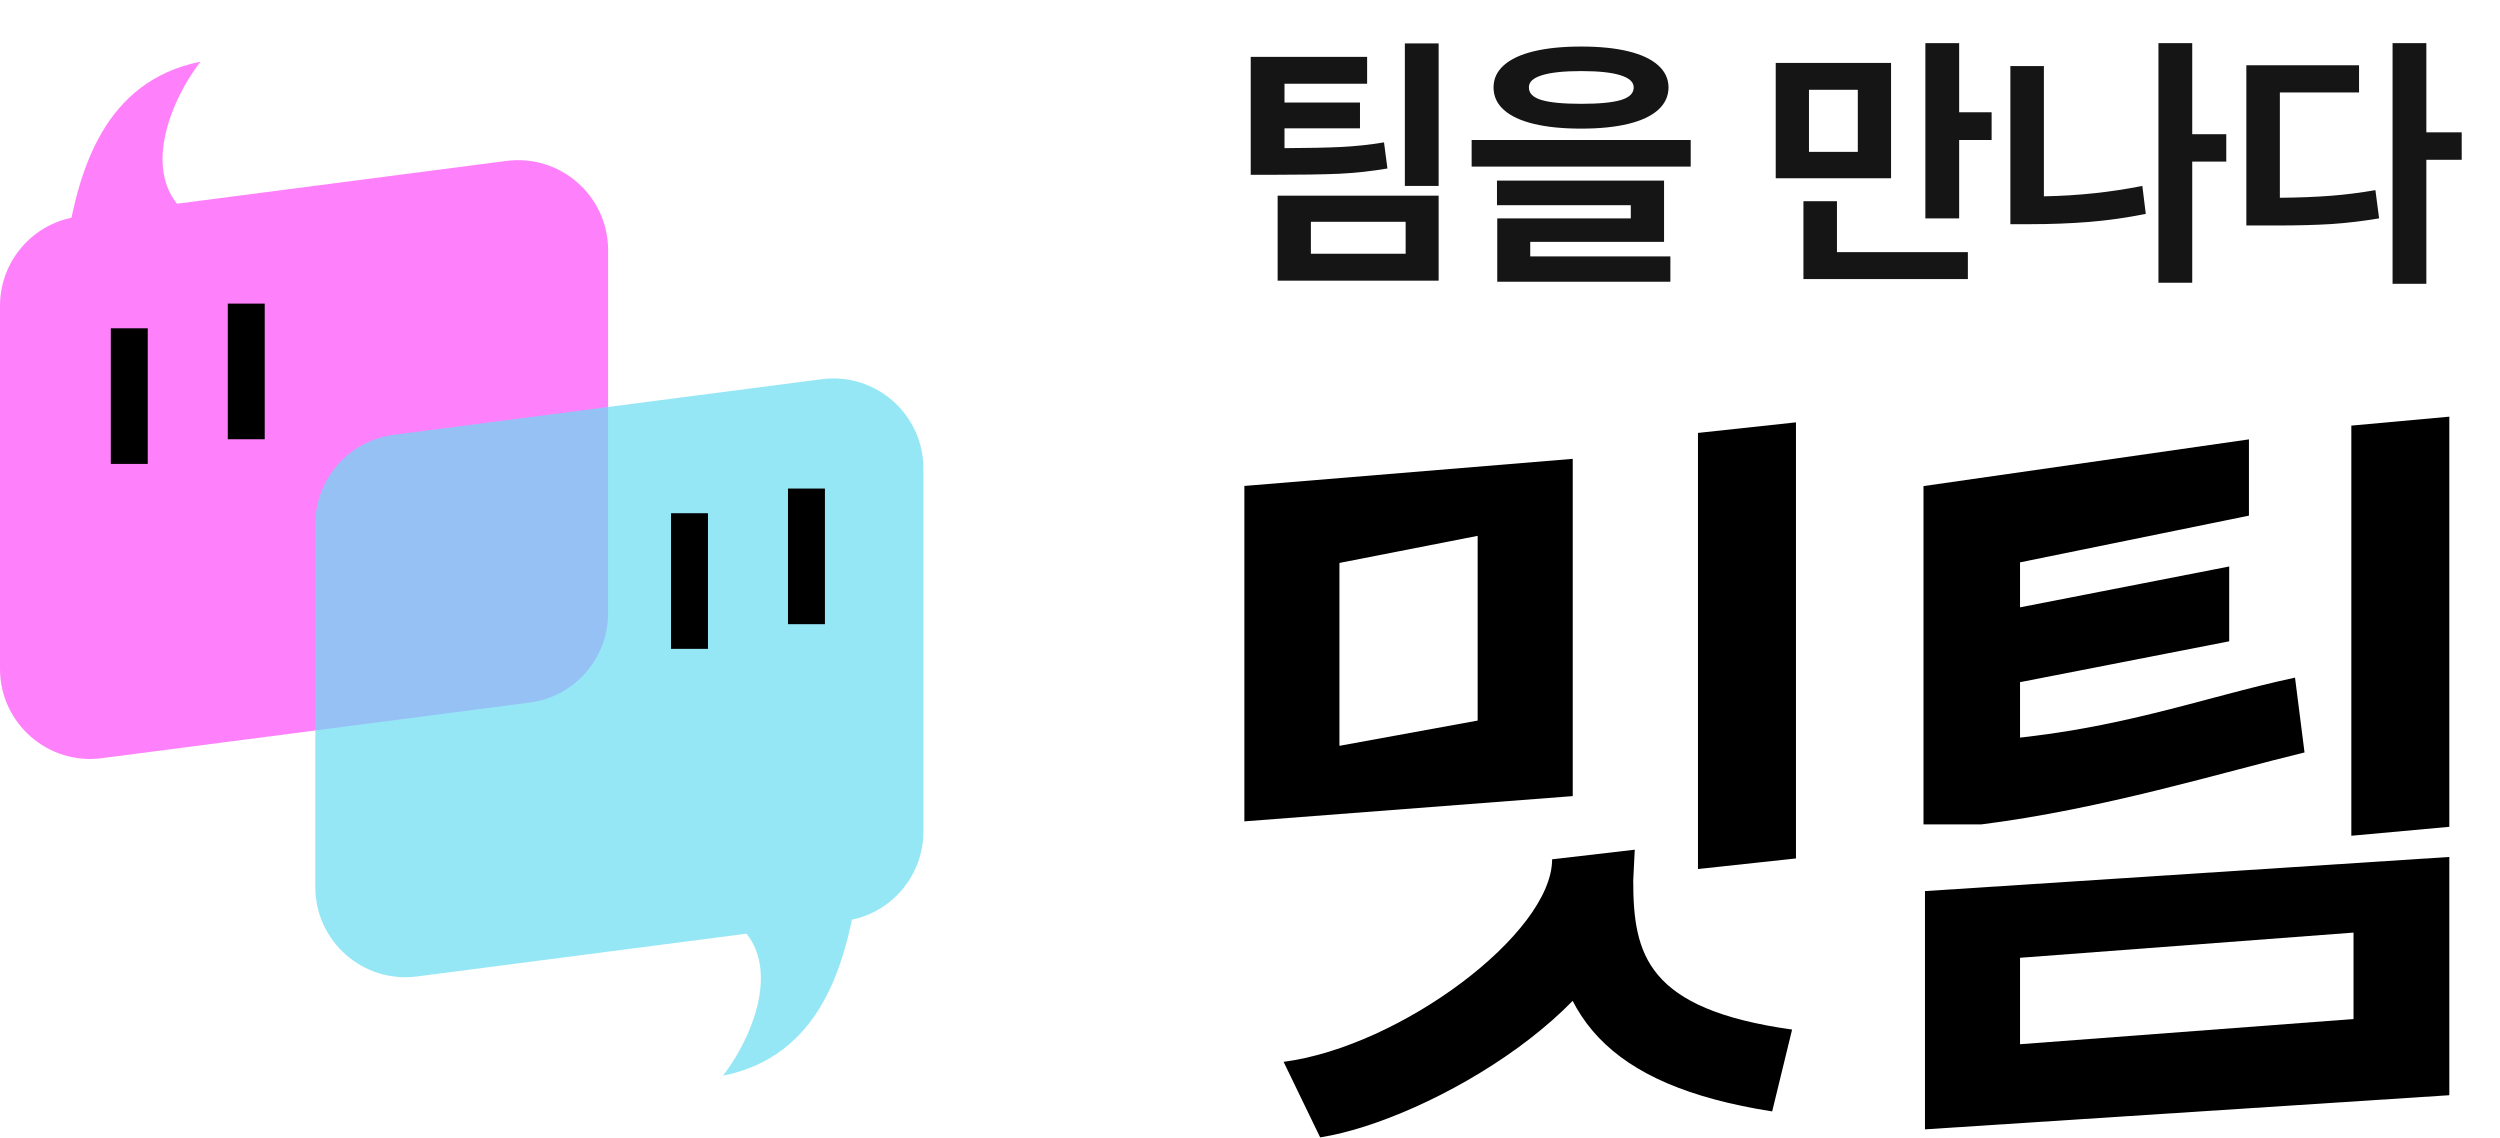
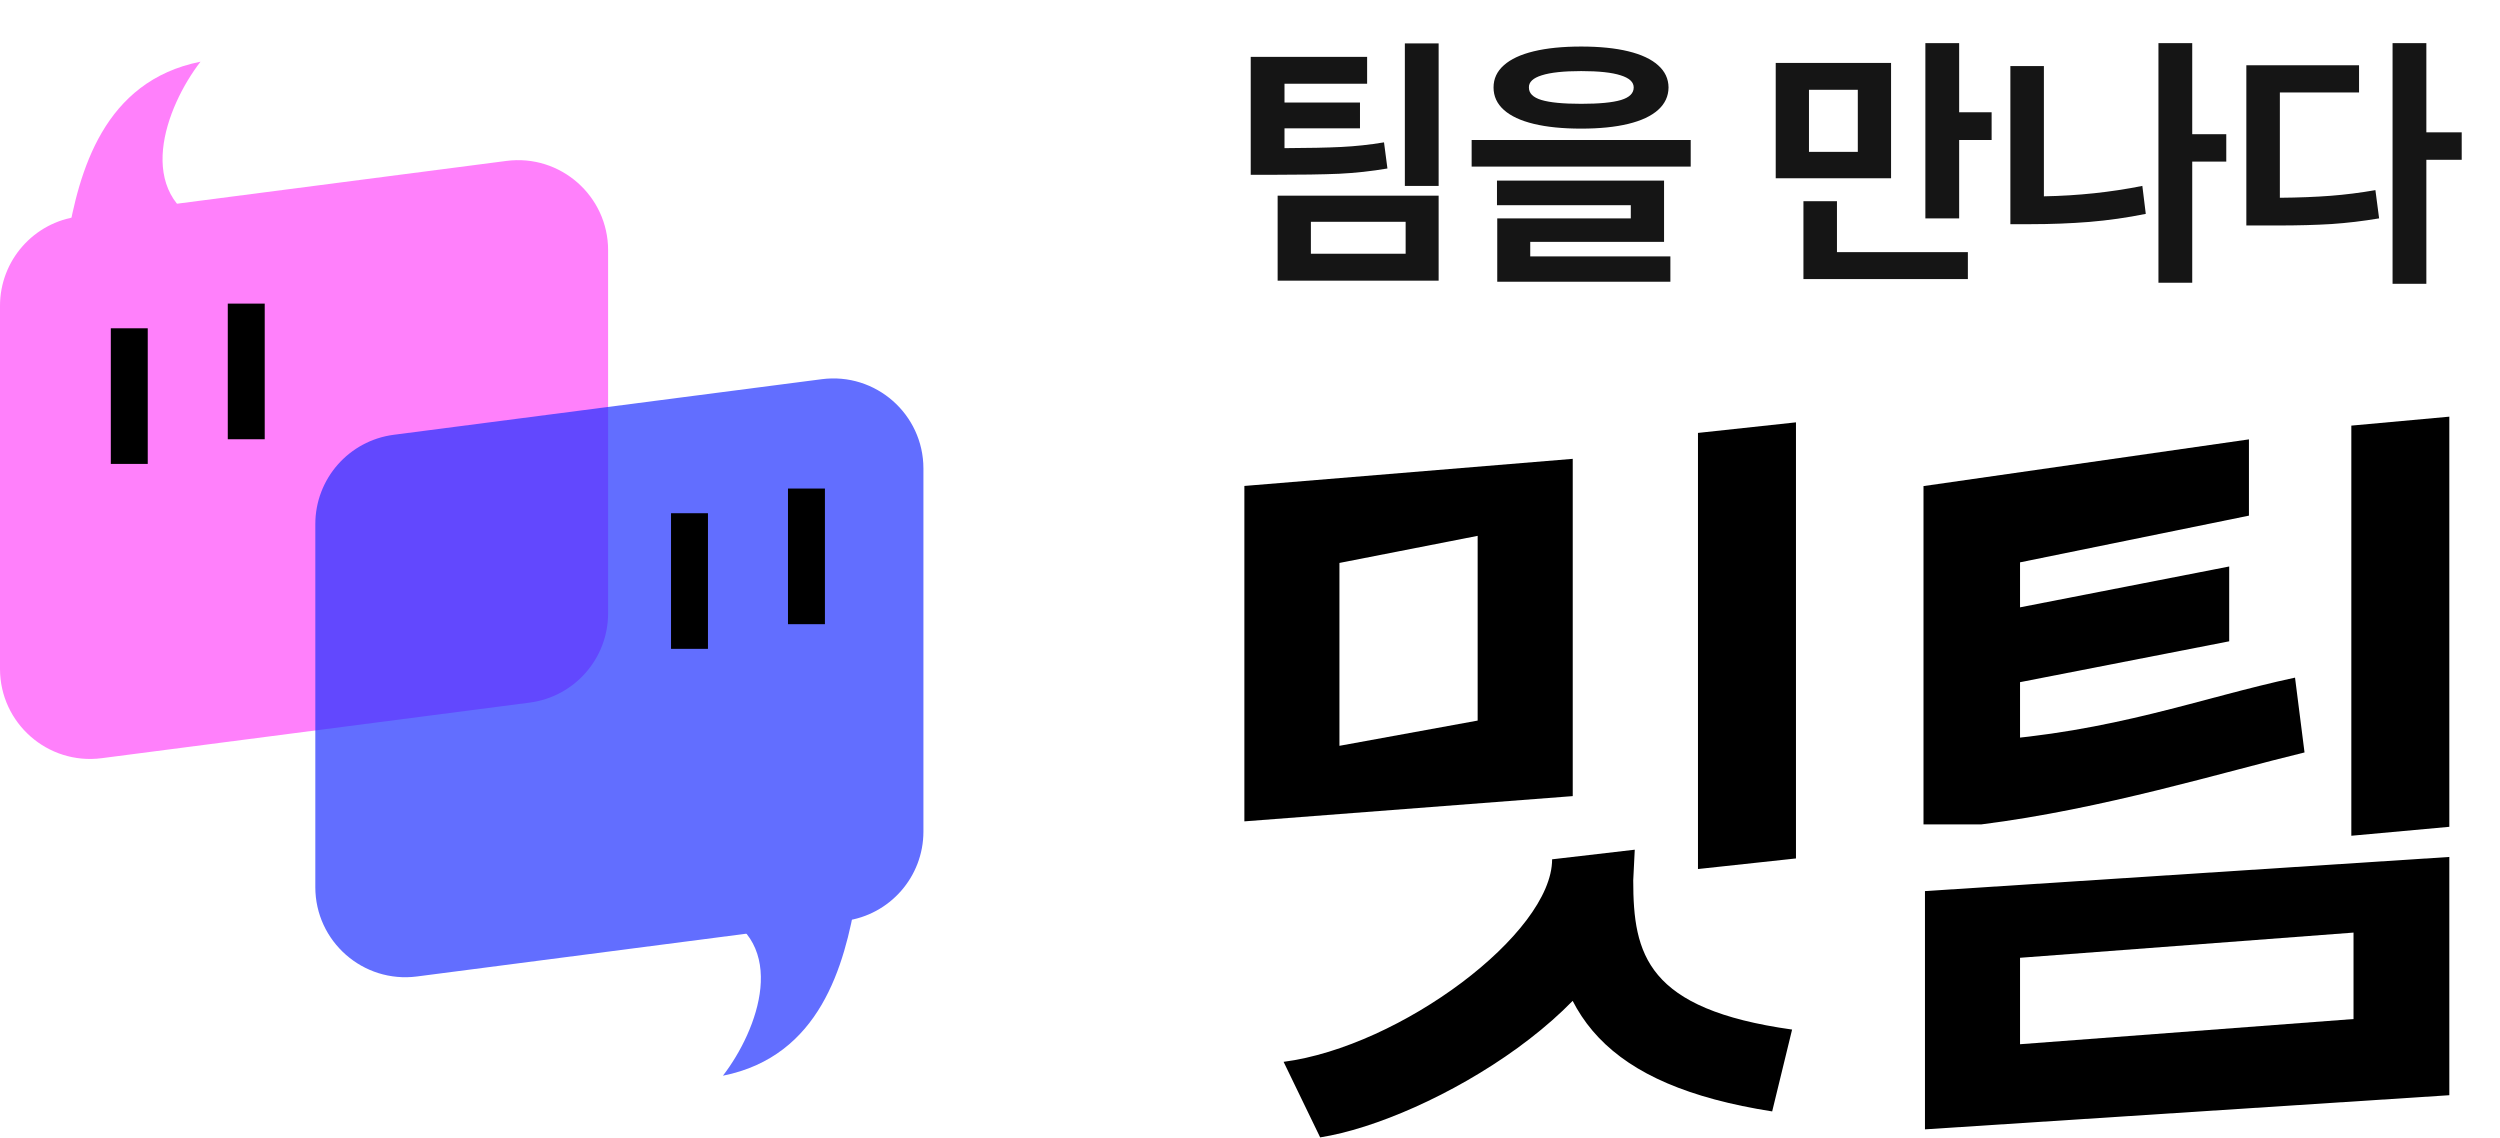
<svg xmlns="http://www.w3.org/2000/svg" width="222" height="101" viewBox="0 0 222 101" fill="none">
  <g opacity="0.8">
    <path d="M0 27.159C0 23.139 2.983 19.743 6.97 19.226L44.97 14.29C49.757 13.668 54 17.396 54 22.223V54.458C54 58.478 51.017 61.874 47.03 62.392L9.03 67.327C4.243 67.949 0 64.221 0 59.394V27.159Z" fill="#FF60FA" />
    <path d="M17.805 5.477C9.18 7.203 7.007 15.248 5.965 21.36L18.56 20.134C11.779 17.325 14.704 9.502 17.805 5.477Z" fill="#FF60FA" />
  </g>
  <g opacity="0.7">
-     <path d="M82 73.841C82 77.861 79.017 81.257 75.03 81.775L37.03 86.71C32.243 87.332 28 83.604 28 78.777L28 46.542C28 42.522 30.983 39.126 34.97 38.608L72.97 33.673C77.757 33.051 82 36.779 82 41.606L82 73.841Z" fill="#6ADDF2" />
-     <path d="M64.195 95.523C72.82 93.797 74.993 85.752 76.035 79.64L63.44 80.866C70.221 83.675 67.296 91.498 64.195 95.523Z" fill="#6ADDF2" />
+     <path d="M82 73.841C82 77.861 79.017 81.257 75.03 81.775L37.03 86.71C32.243 87.332 28 83.604 28 78.777L28 46.542C28 42.522 30.983 39.126 34.97 38.608L72.97 33.673C77.757 33.051 82 36.779 82 41.606L82 73.841Z" fill="#2030FF" />
+     <path d="M64.195 95.523C72.82 93.797 74.993 85.752 76.035 79.64L63.44 80.866C70.221 83.675 67.296 91.498 64.195 95.523Z" fill="#2030FF" />
  </g>
  <rect x="59.587" y="45.574" width="3.28" height="12.044" fill="black" />
  <rect x="9.84" y="29.152" width="3.28" height="12.044" fill="black" />
  <rect x="69.973" y="43.383" width="3.28" height="12.044" fill="black" />
  <rect x="20.227" y="26.961" width="3.28" height="12.044" fill="black" />
  <path d="M121.4 7.438H114.064V9.102H120.767V11.398H114.064V13.156C116.157 13.148 117.837 13.113 119.103 13.051C120.376 12.988 121.642 12.852 122.9 12.641L123.204 14.961C121.79 15.203 120.36 15.359 118.915 15.43C117.47 15.492 115.462 15.523 112.892 15.523H111.064V5.047H121.4V7.438ZM127.751 16.508H124.751V3.852H127.751V16.508ZM127.751 24.922H113.454V17.375H127.751V24.922ZM116.407 22.531H124.821V19.695H116.407V22.531ZM140.408 4.133C142.041 4.133 143.436 4.273 144.592 4.555C145.748 4.836 146.631 5.25 147.241 5.797C147.85 6.336 148.158 6.992 148.166 7.766C148.158 8.547 147.85 9.211 147.241 9.758C146.631 10.305 145.748 10.719 144.592 11C143.436 11.281 142.041 11.422 140.408 11.422C138.768 11.422 137.366 11.281 136.201 11C135.037 10.719 134.151 10.305 133.541 9.758C132.932 9.211 132.627 8.547 132.627 7.766C132.627 6.992 132.932 6.336 133.541 5.797C134.151 5.25 135.037 4.836 136.201 4.555C137.366 4.273 138.768 4.133 140.408 4.133ZM140.408 6.312C138.854 6.312 137.686 6.438 136.905 6.688C136.131 6.93 135.752 7.289 135.768 7.766C135.76 8.281 136.131 8.652 136.881 8.879C137.631 9.105 138.807 9.219 140.408 9.219C142.018 9.219 143.198 9.105 143.948 8.879C144.698 8.652 145.073 8.281 145.073 7.766C145.073 7.289 144.686 6.93 143.912 6.688C143.139 6.438 141.971 6.312 140.408 6.312ZM150.135 14.797H130.682V12.43H150.135V14.797ZM147.768 21.477H135.885V22.766H148.33V25.016H132.955V19.391H144.815V18.219H132.932V16.039H147.768V21.477ZM167.926 15.828H157.684V5.586H167.926V15.828ZM160.637 13.484H164.973V7.977H160.637V13.484ZM173.973 9.969H176.856V12.43H173.973V19.391H170.973V3.828H173.973V9.969ZM174.747 24.781H160.145V17.867H163.122V22.391H174.747V24.781ZM197.693 14.352H194.67V25.109H191.67V3.828H194.67V11.914H197.693V14.352ZM181.498 17.434C184.521 17.379 187.435 17.07 190.24 16.508L190.545 18.992C188.888 19.328 187.217 19.566 185.529 19.707C183.849 19.84 182.131 19.906 180.373 19.906H178.521V5.867H181.498V17.434ZM215.46 11.75H218.6V14.188H215.46V25.203H212.46V3.828H215.46V11.75ZM209.483 8.211H202.452V17.562C204.132 17.547 205.632 17.488 206.952 17.387C208.272 17.285 209.6 17.117 210.936 16.883L211.265 19.391C209.835 19.633 208.425 19.801 207.034 19.895C205.651 19.98 204.061 20.023 202.265 20.023H201.28H199.475V5.797H209.483V8.211Z" fill="#151515" />
  <path d="M150.78 38.443L159.482 37.504V76.23L150.78 77.17V38.443ZM110.5 43.152L139.659 40.745V70.695L110.5 72.937V43.152ZM131.216 47.583L118.942 49.989V66.228L131.216 63.987V47.583ZM137.828 76.307L145.167 75.453L145.031 78.178C145.031 88.95 126.902 99.484 117.23 101L113.983 94.291C124.365 92.933 137.828 82.886 137.828 76.307ZM137.693 79.274L145.031 78.178C145.031 84.757 146.214 89.619 159.138 91.425L157.369 98.694C142.562 96.372 137.693 90.046 137.693 79.274Z" fill="black" />
-   <path d="M170.807 65.805H175.937C187.728 65.011 195.338 61.987 203.797 60.173L204.642 66.817C197.368 68.579 186.713 71.852 175.937 73.207H170.807V65.805ZM170.807 43.164L199.706 39.016V45.789L179.379 49.937V68.579H170.807V43.164ZM176.717 54.452L197.953 50.304V56.948L176.717 61.096V54.452ZM208.798 37.794L217.5 37V73.421L208.798 74.215V37.794ZM170.937 79.129L217.5 76.097V97.255L170.937 100.286V79.129ZM208.993 82.814L179.379 85.051V92.727L208.993 90.49V82.814Z" fill="black" />
+   <path d="M170.807 65.805H175.938C187.728 65.011 195.339 61.987 203.798 60.173L204.642 66.817C197.368 68.579 186.714 71.852 175.938 73.207H170.807V65.805ZM170.807 43.164L199.706 39.016V45.789L179.379 49.937V68.579H170.807V43.164ZM176.717 54.452L197.953 50.304V56.948L176.717 61.096V54.452ZM208.798 37.794L217.5 37V73.421L208.798 74.215V37.794ZM170.937 79.129L217.5 76.097V97.255L170.937 100.286V79.129ZM208.993 82.814L179.379 85.051V92.727L208.993 90.49V82.814Z" fill="black" />
</svg>
